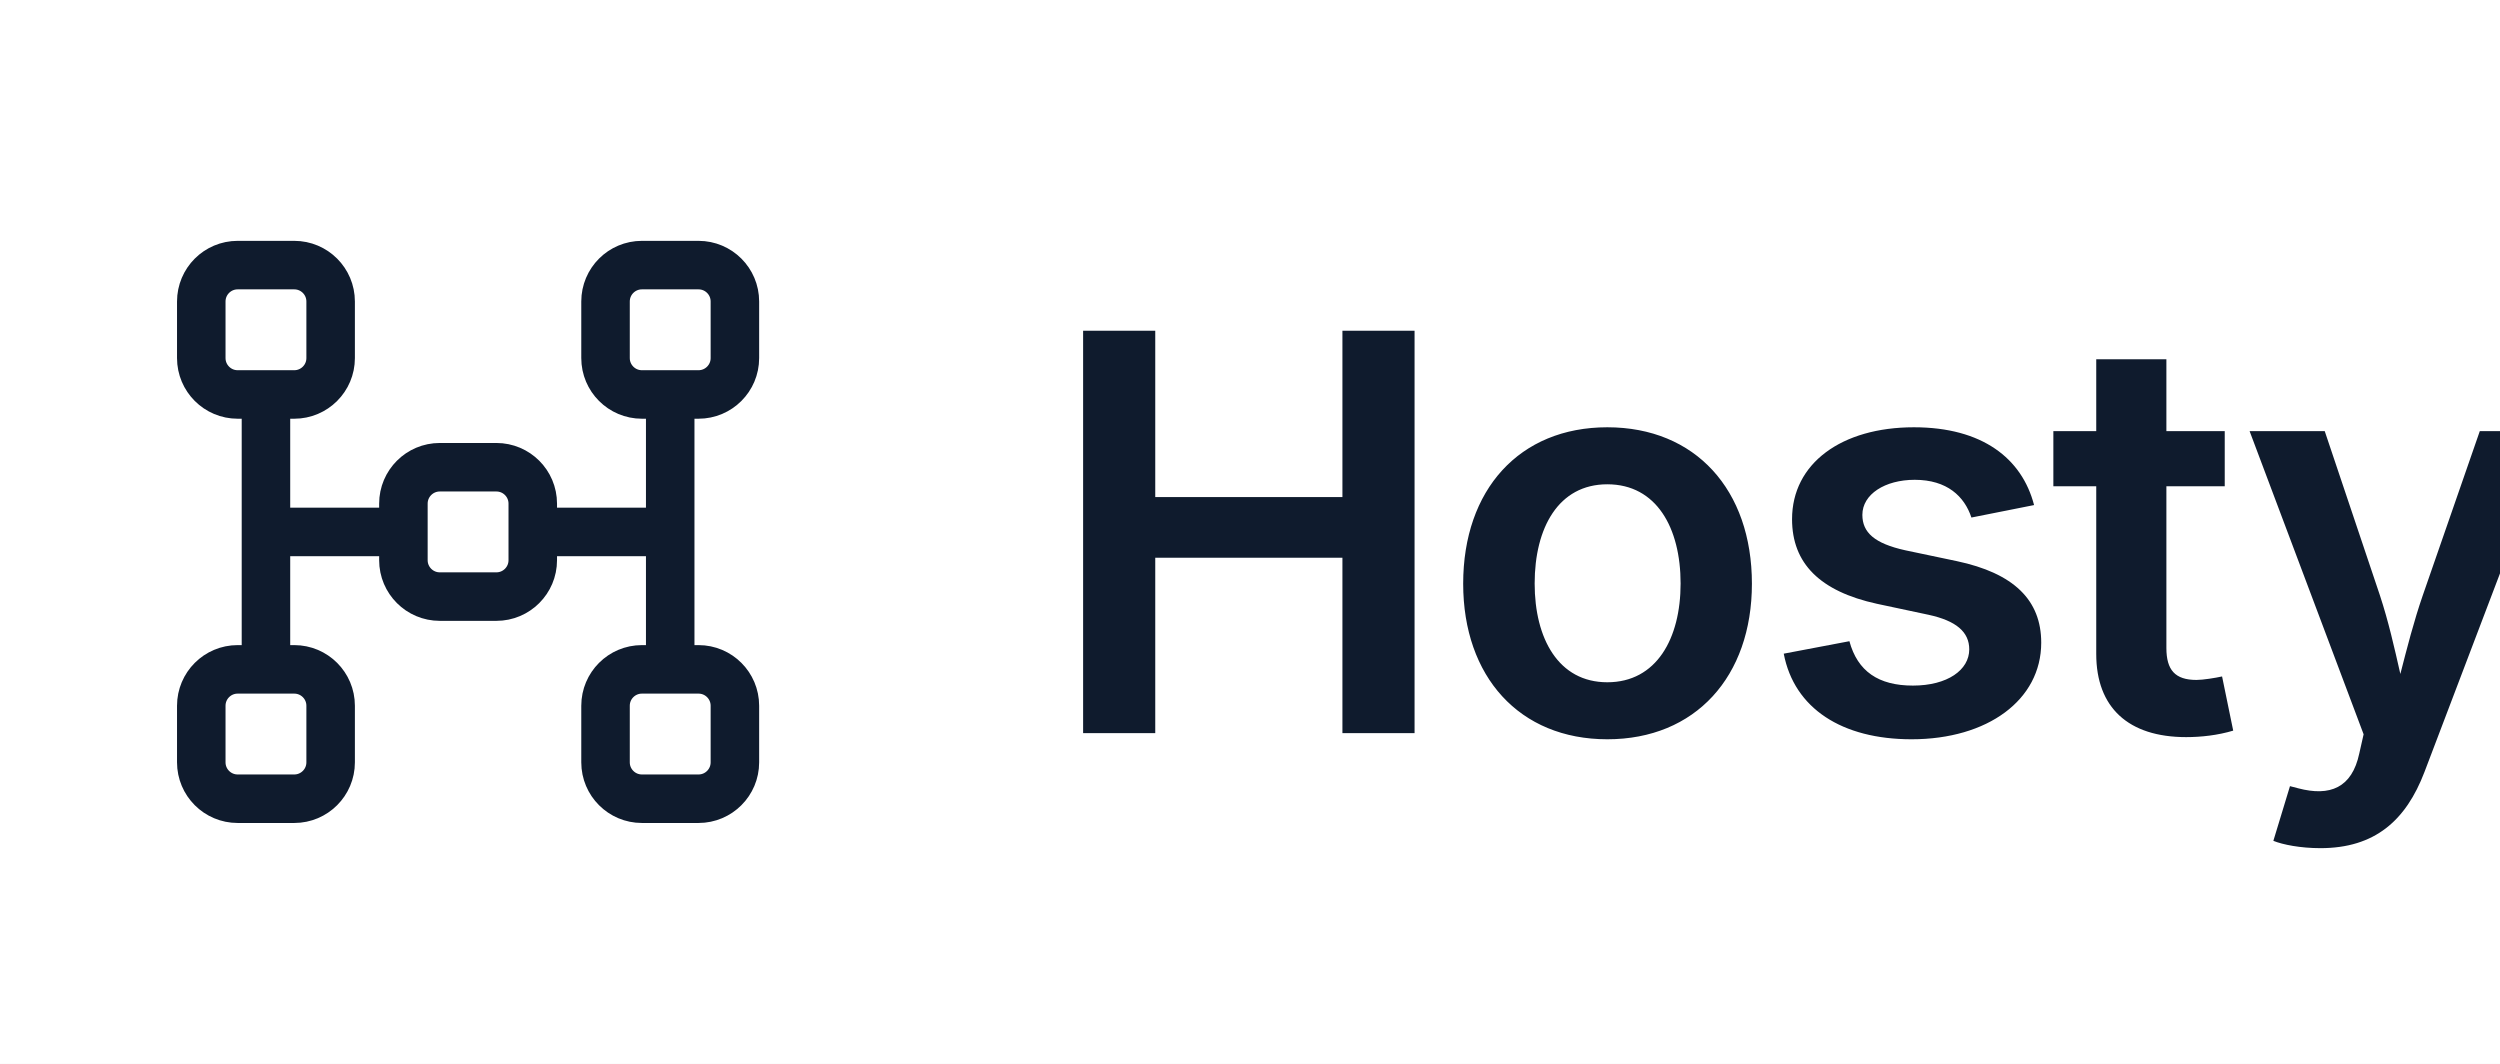
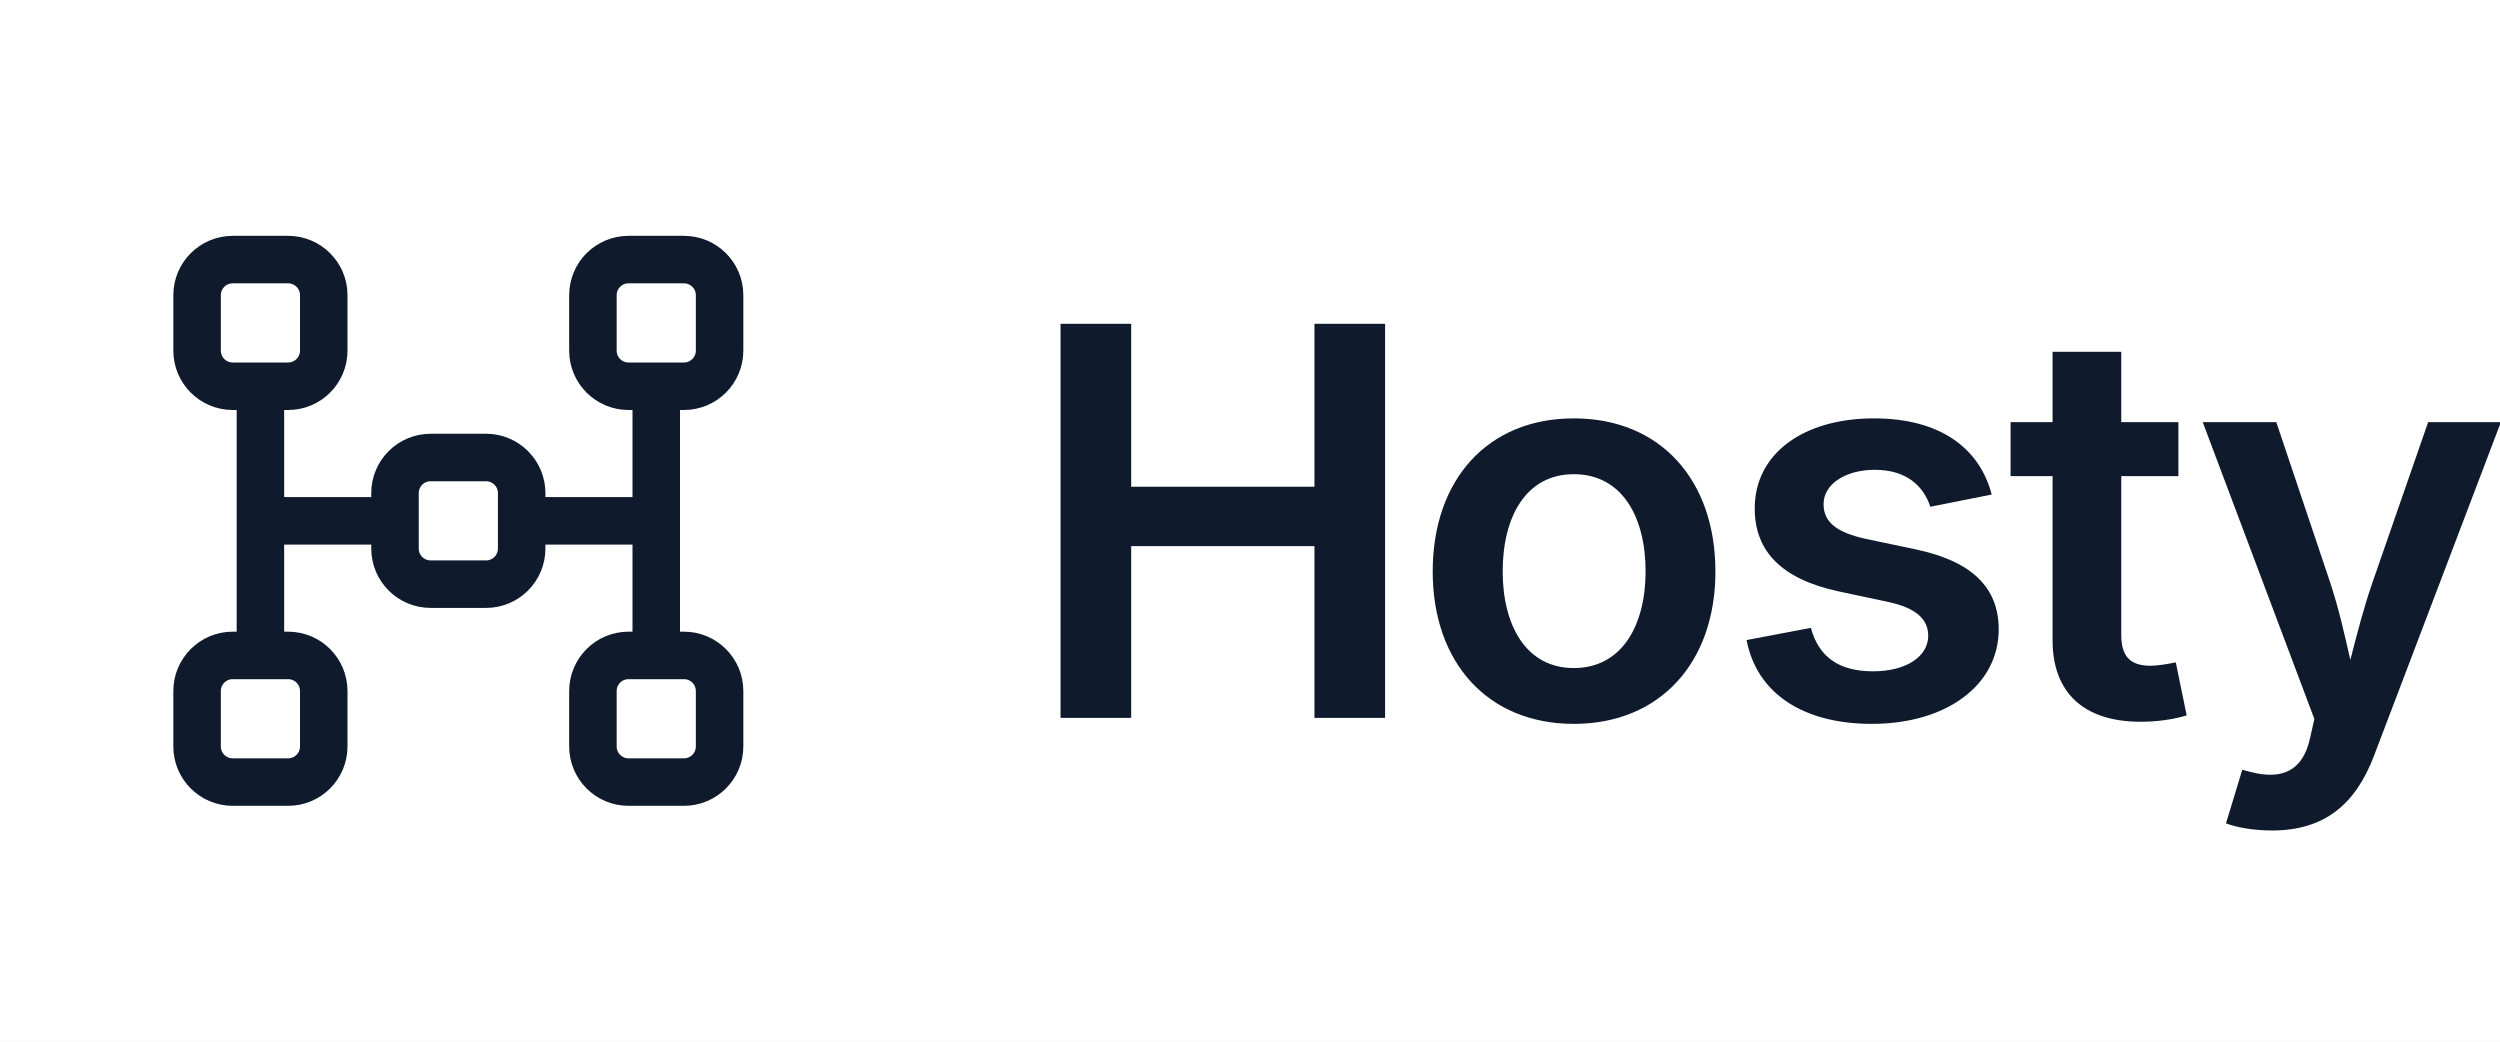
- <svg xmlns="http://www.w3.org/2000/svg" viewBox="0 0 235 100">
-   <rect width="235" height="100" fill="#FFFFFF" />
+ <svg xmlns="http://www.w3.org/2000/svg" viewBox="0 0 240 100">
+   <rect width="240" height="100" fill="#FFFFFF" />
  <g transform="translate(6 12) scale(0.76)">
    <g fill="none" stroke="#0F1B2D" stroke-width="6" stroke-linecap="round" stroke-linejoin="round">
      <path d="M25 36 V64 M75 36 V64 M25 50 H39 M61 50 H75" />
      <rect x="17" y="17" width="16" height="16" rx="4.5" />
      <rect x="67" y="17" width="16" height="16" rx="4.5" />
      <rect x="17" y="67" width="16" height="16" rx="4.5" />
      <rect x="67" y="67" width="16" height="16" rx="4.5" />
      <rect x="42" y="42" width="16" height="16" rx="4.5" />
    </g>
  </g>
  <text x="98" y="50" dominant-baseline="central" font-family="Inter, 'Helvetica Neue', Arial, sans-serif" font-size="52" font-weight="600" letter-spacing="-1.5" fill="#0F1B2D">Hosty</text>
</svg>
